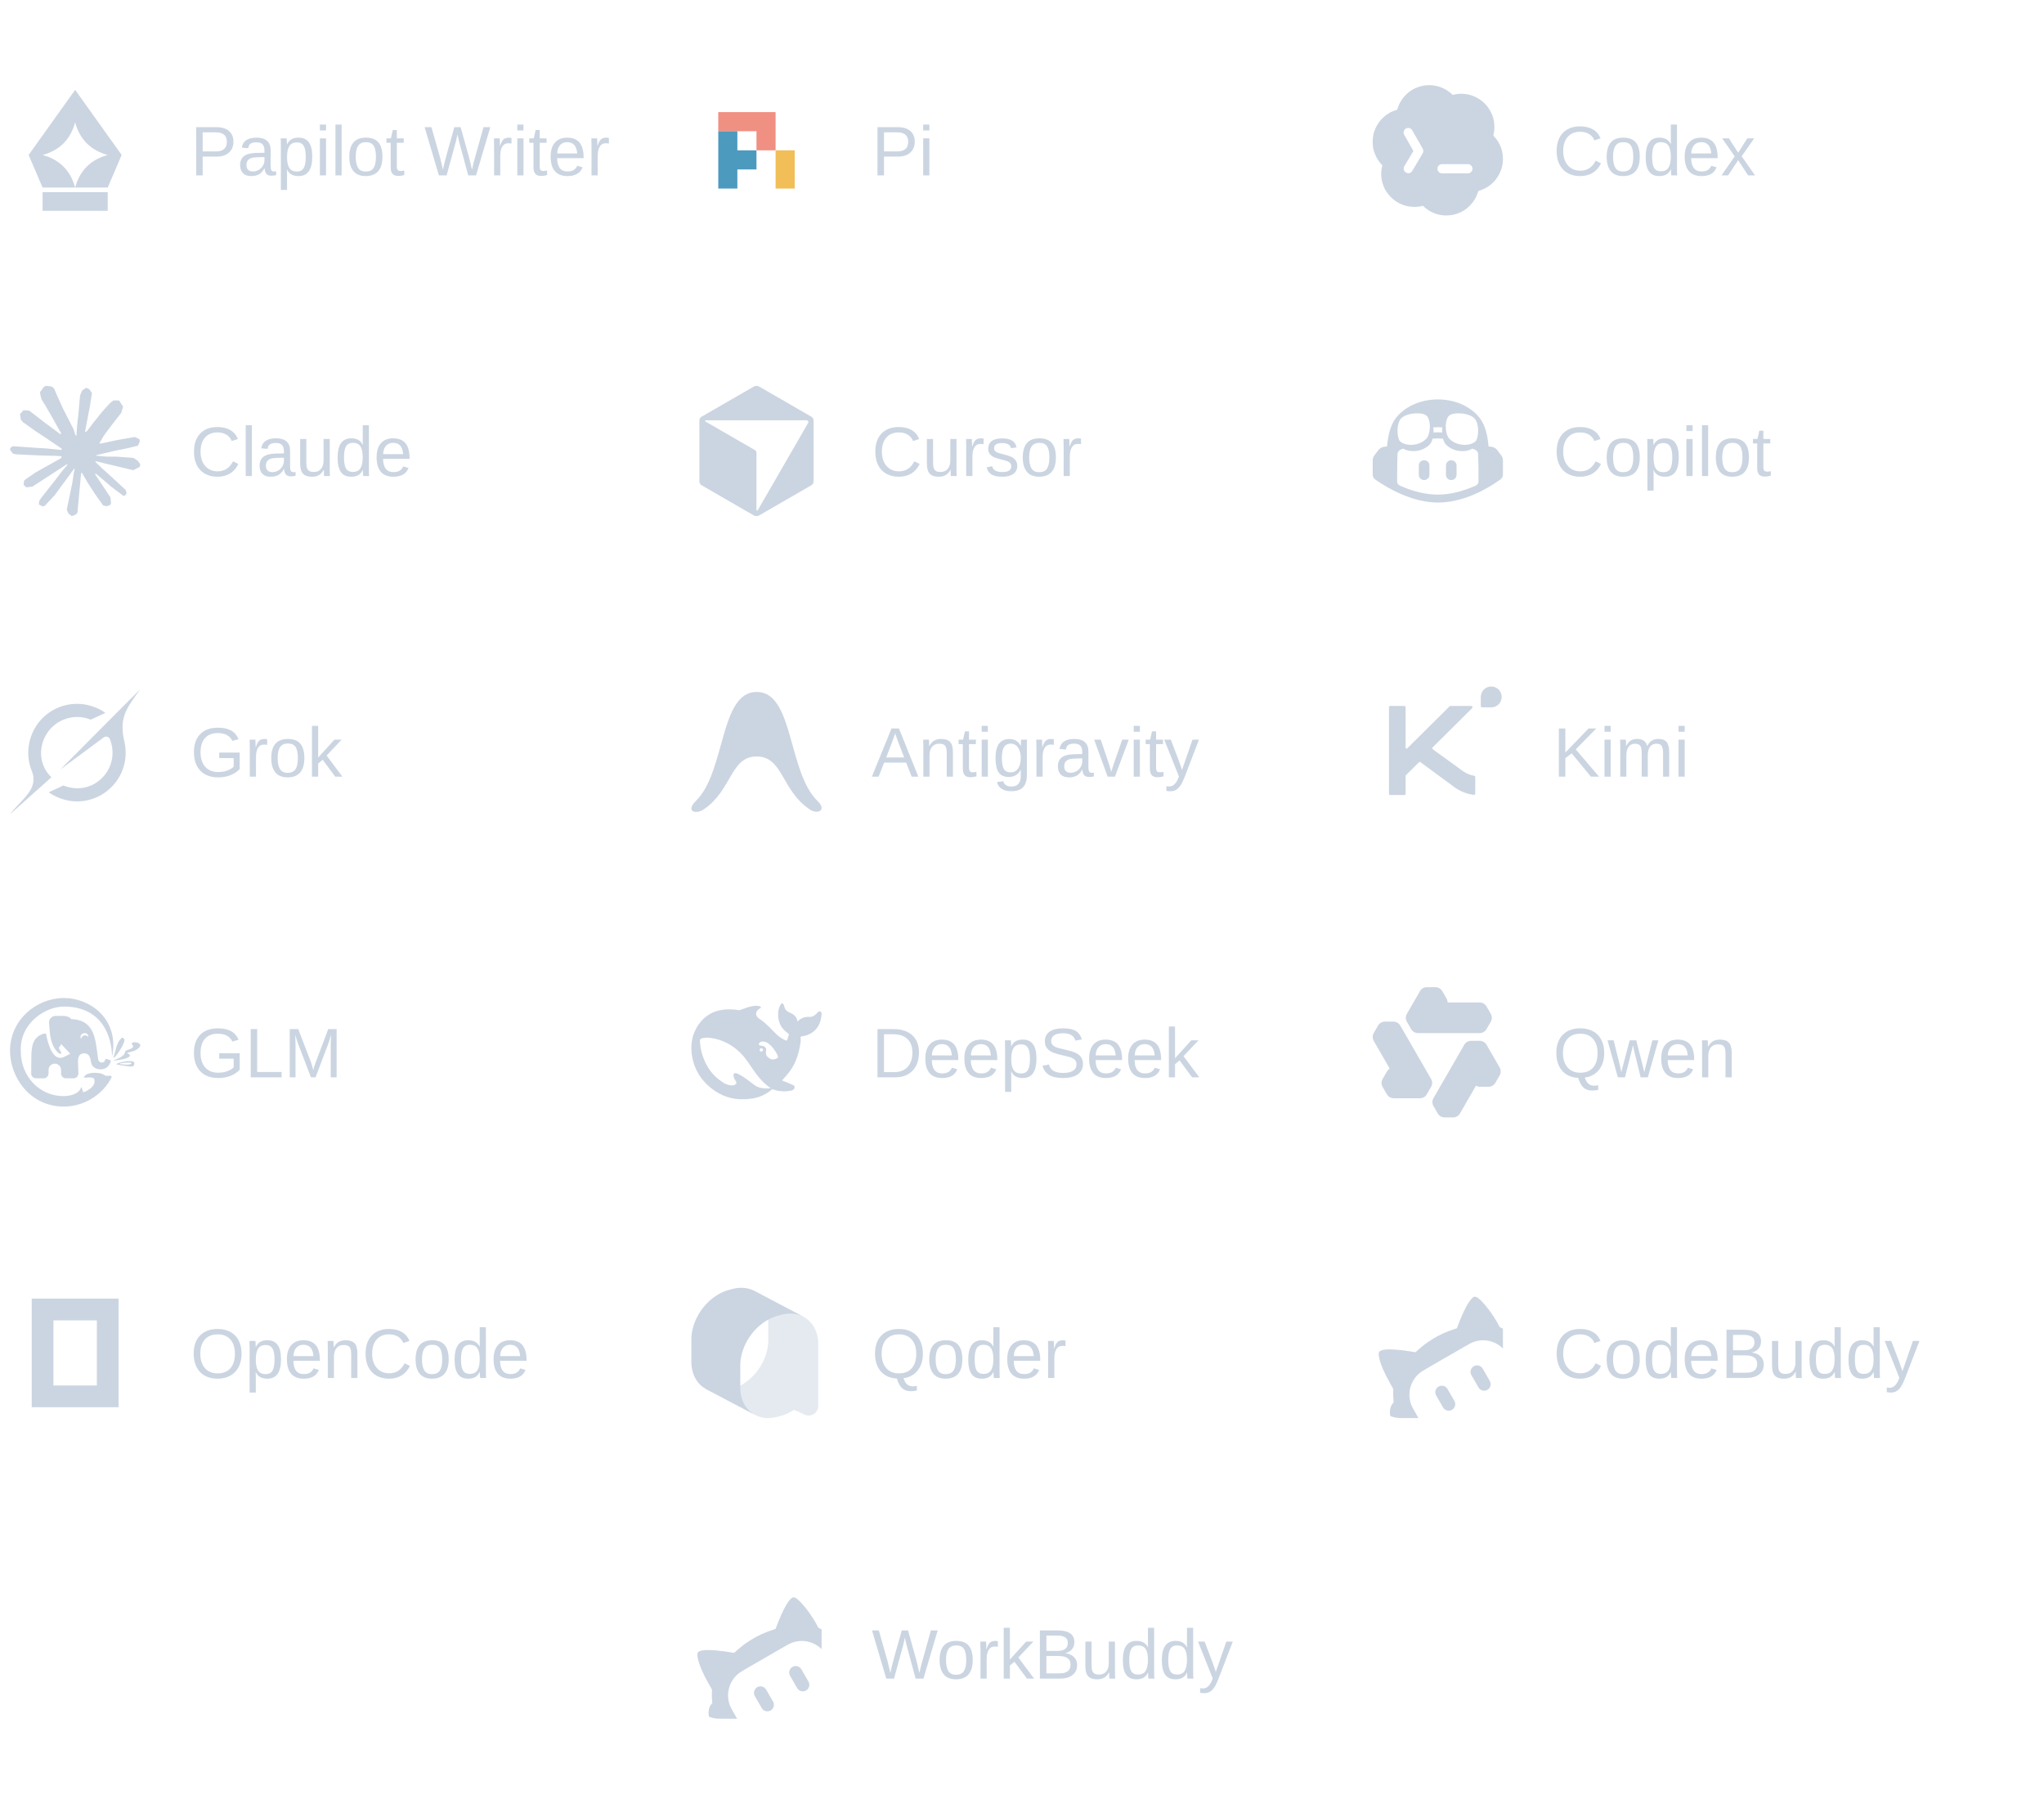
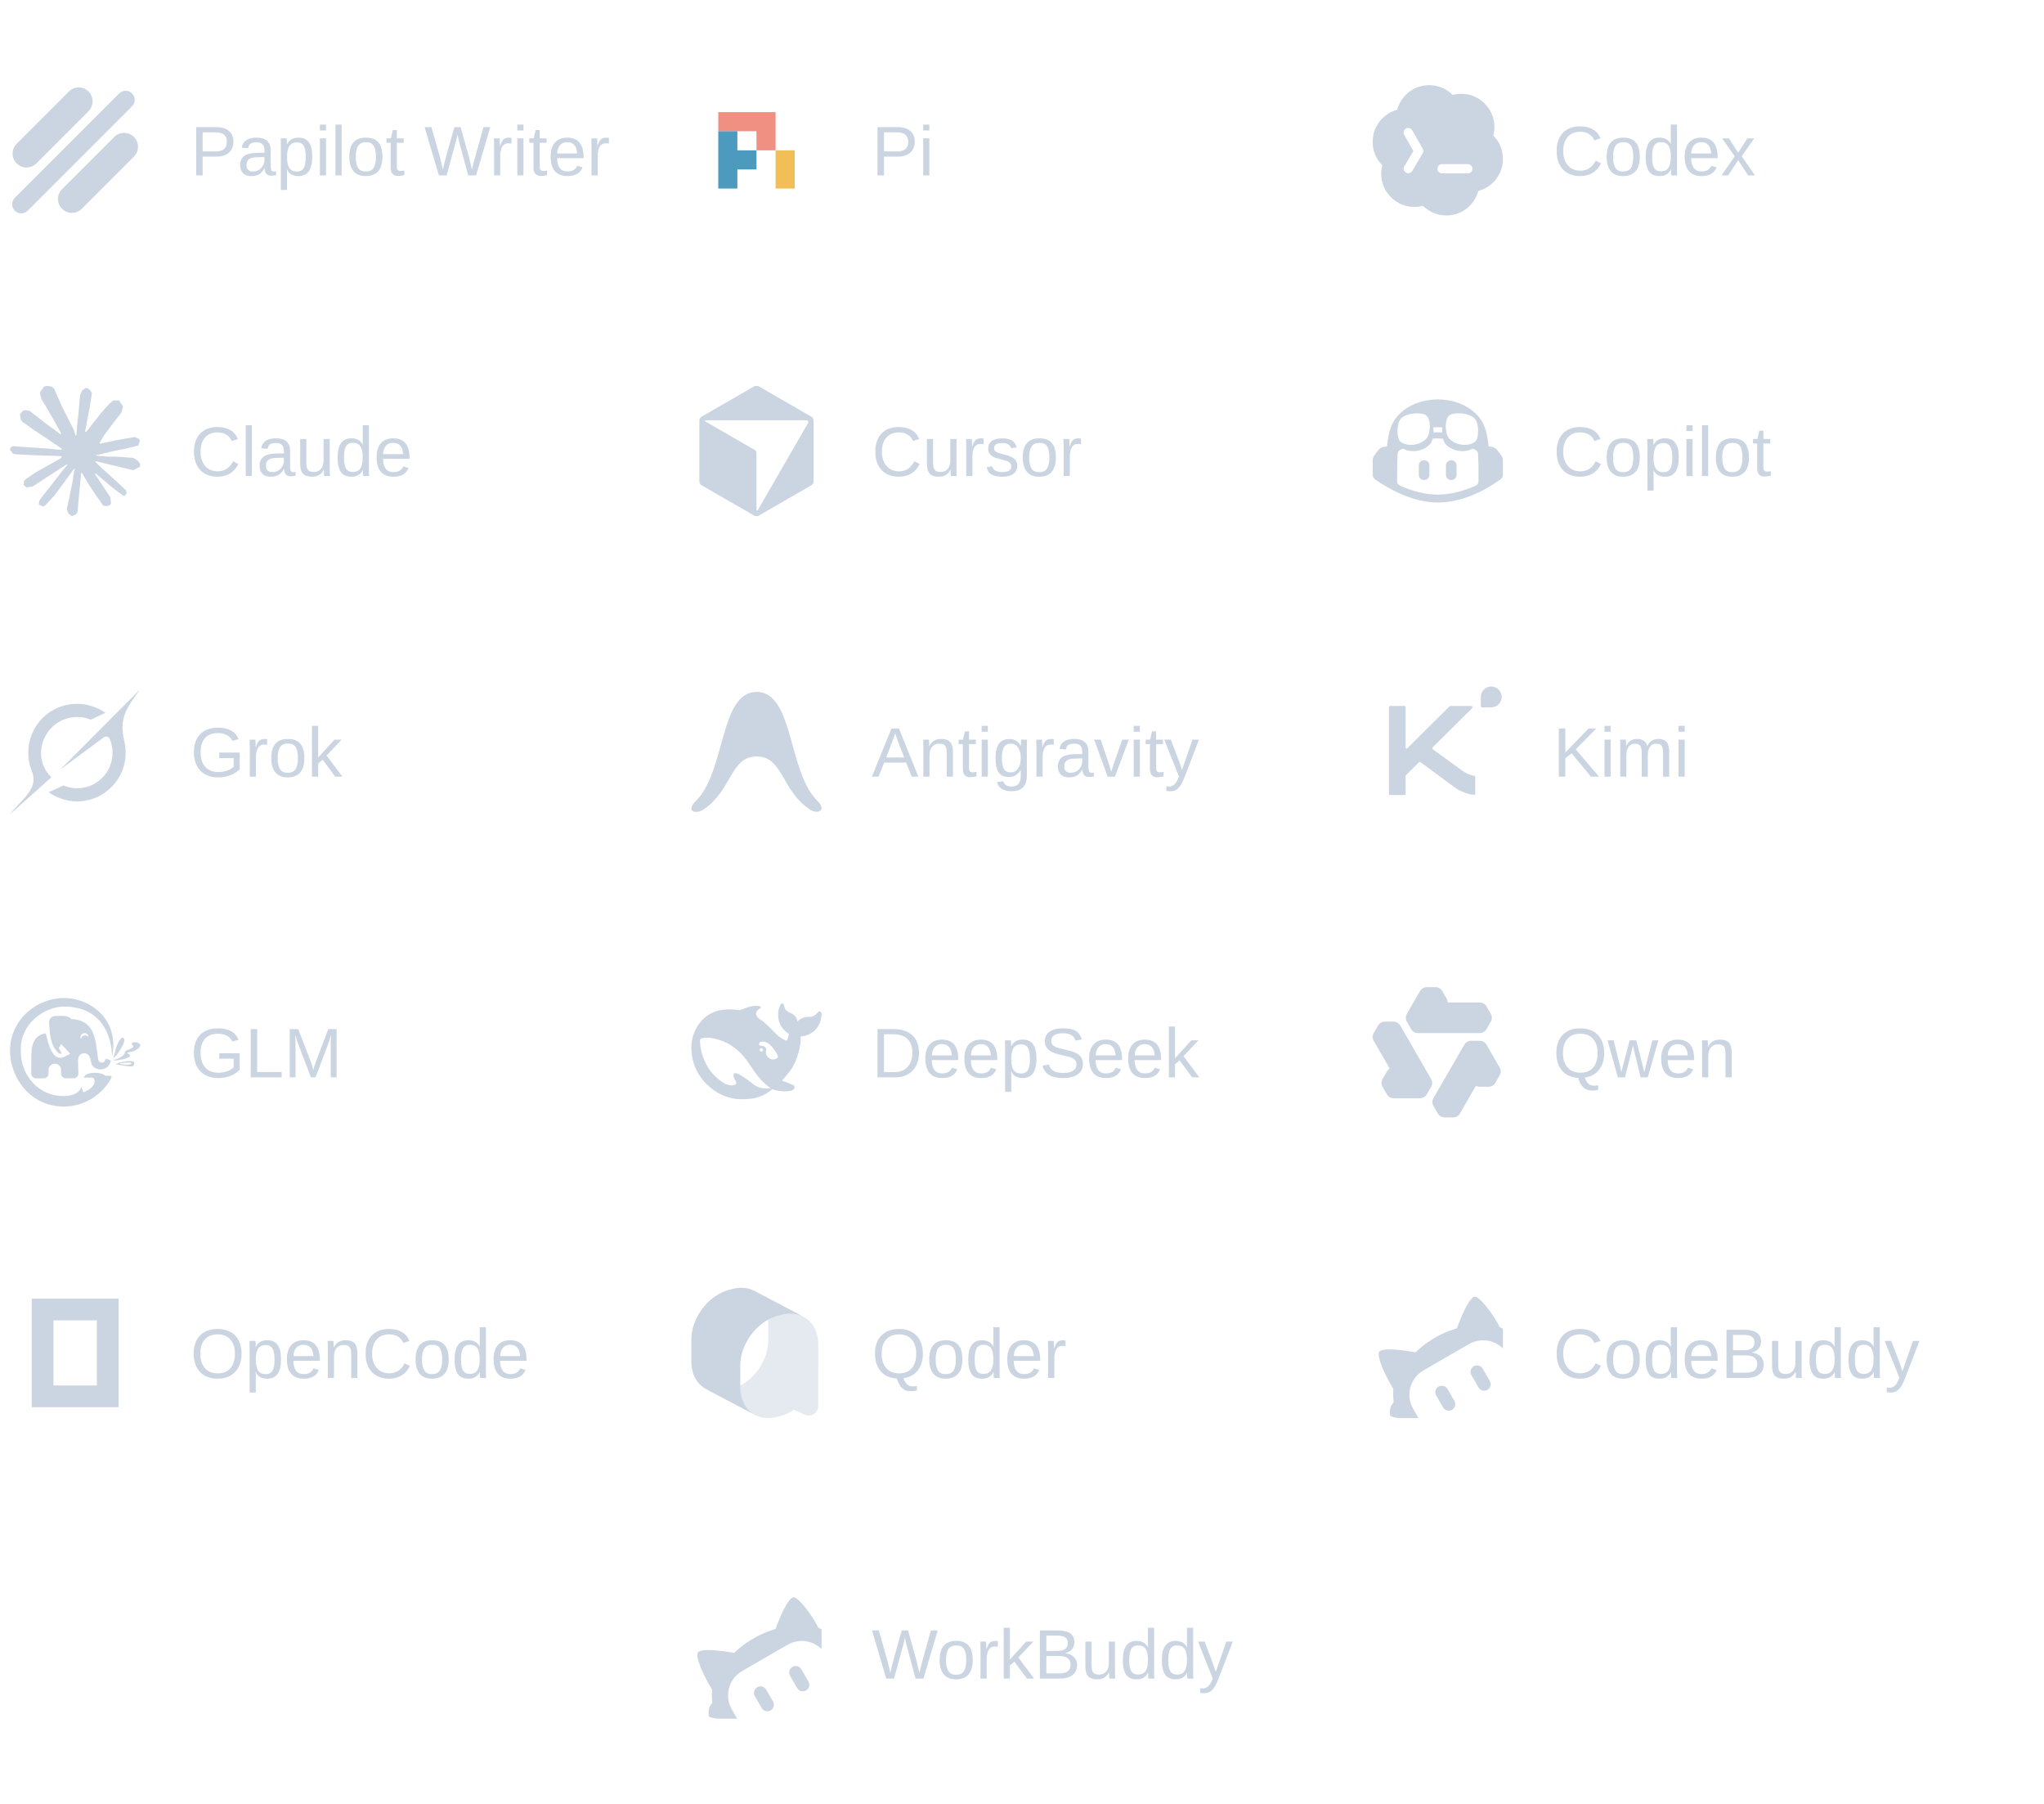
<svg xmlns="http://www.w3.org/2000/svg" width="408" height="360" viewBox="0 0 408 360" role="img" aria-labelledby="title">
  <g transform="translate(2 0)">
-     <svg x="0" y="17" width="26" height="26" viewBox="8 4 48 56" fill="#cbd5e1" color="#cbd5e1" fill-rule="evenodd">
-       <path fill-rule="evenodd" d="M32 6L52 34L46 48H18L12 34Z M32 20Q35 31 46 34Q35 37 32 48Q29 37 18 34Q29 31 32 20Z M18 50H46V58H18Z" />
+     <svg x="0" y="17" width="26" height="26" viewBox="-237 -250 487 487" fill="#cbd5e1" color="#cbd5e1" fill-rule="evenodd">
+       <g transform="rotate(-45)">
+         <rect x="-180" y="-172" width="380" height="104" rx="52" />
+         <rect x="-310" y="-34" width="620" height="68" rx="34" />
+         <rect x="-180" y="68" width="380" height="104" rx="52" />
+       </g>
    </svg>
    <text x="36" y="35" fill="#cbd5e1" font-family="-apple-system,BlinkMacSystemFont,Segoe UI,Arial,sans-serif" font-size="14" font-weight="500">Papilot Writer</text>
  </g>
  <g transform="translate(138 0)">
    <svg x="0" y="17" width="26" height="26" viewBox="0 0 800 800" fill="#cbd5e1" color="#cbd5e1" fill-rule="evenodd">
      <path fill="#F09082" d="M165.29 165.29H517.36V400H400V282.65H165.29Z" />
      <path fill="#4D9ABF" d="M165.29 282.65H282.65V400H400V517.36H282.65V634.72H165.29Z" />
      <path fill="#F1BE58" d="M517.36 400H634.72V634.72H517.36Z" />
    </svg>
    <text x="36" y="35" fill="#cbd5e1" font-family="-apple-system,BlinkMacSystemFont,Segoe UI,Arial,sans-serif" font-size="14" font-weight="500">Pi</text>
  </g>
  <g transform="translate(274 0)">
    <svg x="0" y="17" width="26" height="26" viewBox="0 0 24 24" fill="#cbd5e1" color="#cbd5e1" fill-rule="evenodd">
      <path clip-rule="evenodd" d="M8.086.457a6.105 6.105 0 013.046-.415c1.333.153 2.521.72 3.564 1.7a.117.117 0 00.107.029c1.408-.346 2.762-.224 4.061.366l.063.03.154.076c1.357.703 2.33 1.77 2.918 3.198.278.679.418 1.388.421 2.126a5.655 5.655 0 01-.18 1.631.167.167 0 00.04.155 5.982 5.982 0 011.578 2.891c.385 1.901-.01 3.615-1.183 5.14l-.182.22a6.063 6.063 0 01-2.934 1.851.162.162 0 00-.108.102c-.255.736-.511 1.364-.987 1.992-1.199 1.582-2.962 2.462-4.948 2.451-1.583-.008-2.986-.587-4.21-1.736a.145.145 0 00-.14-.032c-.518.167-1.04.191-1.604.185a5.924 5.924 0 01-2.595-.622 6.058 6.058 0 01-2.146-1.781c-.203-.269-.404-.522-.551-.821a7.74 7.74 0 01-.495-1.283 6.11 6.11 0 01-.017-3.064.166.166 0 00.008-.074.115.115 0 00-.037-.064 5.958 5.958 0 01-1.38-2.202 5.196 5.196 0 01-.333-1.589 6.915 6.915 0 01.188-2.132c.45-1.484 1.309-2.648 2.577-3.493.282-.188.55-.334.802-.438.286-.12.573-.22.861-.304a.129.129 0 00.087-.087A6.016 6.016 0 015.635 2.31C6.315 1.464 7.132.846 8.086.457zm-.804 7.85a.848.848 0 00-1.473.842l1.694 2.965-1.688 2.848a.849.849 0 001.46.864l1.94-3.272a.849.849 0 00.007-.854l-1.94-3.393zm5.446 6.24a.849.849 0 000 1.695h4.848a.849.849 0 000-1.696h-4.848z" />
    </svg>
    <text x="36" y="35" fill="#cbd5e1" font-family="-apple-system,BlinkMacSystemFont,Segoe UI,Arial,sans-serif" font-size="14" font-weight="500">Codex</text>
  </g>
  <g transform="translate(2 60)">
    <svg x="0" y="17" width="26" height="26" viewBox="0 0 24 24" fill="#cbd5e1" color="#cbd5e1" fill-rule="evenodd">
      <path d="M4.709 15.955l4.72-2.647.08-.23-.08-.128H9.2l-.79-.048-2.698-.073-2.339-.097-2.266-.122-.571-.121L0 11.784l.055-.352.48-.321.686.06 1.52.103 2.278.158 1.652.097 2.449.255h.389l.055-.157-.134-.098-.103-.097-2.358-1.596-2.552-1.688-1.336-.972-.724-.491-.364-.462-.158-1.008.656-.722.881.06.225.061.893.686 1.908 1.476 2.491 1.833.365.304.145-.103.019-.073-.164-.274-1.355-2.446-1.446-2.49-.644-1.032-.17-.619a2.97 2.97 0 01-.104-.729L6.283.134 6.696 0l.996.134.42.364.62 1.414 1.002 2.229 1.555 3.03.456.898.243.832.091.255h.158V9.01l.128-1.706.237-2.095.23-2.695.08-.76.376-.91.747-.492.584.28.48.685-.067.444-.286 1.851-.559 2.903-.364 1.942h.212l.243-.242.985-1.306 1.652-2.064.73-.82.85-.904.547-.431h1.033l.76 1.129-.34 1.166-1.064 1.347-.881 1.142-1.264 1.7-.79 1.36.073.11.188-.02 2.856-.606 1.543-.28 1.841-.315.833.388.091.395-.328.807-1.969.486-2.309.462-3.439.813-.042.03.049.061 1.549.146.662.036h1.622l3.02.225.79.522.474.638-.079.485-1.215.62-1.64-.389-3.829-.91-1.312-.329h-.182v.11l1.093 1.068 2.006 1.81 2.509 2.33.127.578-.322.455-.34-.049-2.205-1.657-.851-.747-1.926-1.62h-.128v.17l.444.649 2.345 3.521.122 1.08-.17.353-.608.213-.668-.122-1.374-1.925-1.415-2.167-1.143-1.943-.14.08-.674 7.254-.316.37-.729.28-.607-.461-.322-.747.322-1.476.389-1.924.315-1.53.286-1.9.17-.632-.012-.042-.14.018-1.434 1.967-2.18 2.945-1.726 1.845-.414.164-.717-.37.067-.662.401-.589 2.388-3.036 1.44-1.882.93-1.086-.006-.158h-.055L4.132 18.56l-1.13.146-.487-.456.061-.746.231-.243 1.908-1.312-.006.006z" />
    </svg>
    <text x="36" y="35" fill="#cbd5e1" font-family="-apple-system,BlinkMacSystemFont,Segoe UI,Arial,sans-serif" font-size="14" font-weight="500">Claude</text>
  </g>
  <g transform="translate(138 60)">
    <svg x="0" y="17" width="26" height="26" viewBox="0 0 24 24" fill="#cbd5e1" color="#cbd5e1" fill-rule="evenodd">
      <path d="M22.106 5.68L12.5.135a.998.998 0 00-.998 0L1.893 5.68a.84.84 0 00-.419.726v11.186c0 .3.16.577.42.727l9.607 5.547a.999.999 0 00.998 0l9.608-5.547a.84.84 0 00.42-.727V6.407a.84.84 0 00-.42-.726zm-.603 1.176L12.228 22.92c-.063.108-.228.064-.228-.061V12.34a.59.59 0 00-.295-.51l-9.11-5.26c-.107-.062-.063-.228.062-.228h18.55c.264 0 .428.286.296.514z" />
    </svg>
    <text x="36" y="35" fill="#cbd5e1" font-family="-apple-system,BlinkMacSystemFont,Segoe UI,Arial,sans-serif" font-size="14" font-weight="500">Cursor</text>
  </g>
  <g transform="translate(274 60)">
    <svg x="0" y="17" width="26" height="26" viewBox="0 0 24 24" fill="#cbd5e1" color="#cbd5e1" fill-rule="evenodd">
      <path d="M19.245 5.364c1.322 1.36 1.877 3.216 2.11 5.817.622 0 1.2.135 1.592.654l.73.964c.21.278.323.61.323.955v2.62c0 .339-.173.669-.453.868C20.239 19.602 16.157 21.5 12 21.5c-4.6 0-9.205-2.583-11.547-4.258-.28-.2-.452-.53-.453-.868v-2.62c0-.345.113-.679.321-.956l.73-.963c.392-.517.974-.654 1.593-.654l.029-.297c.25-2.446.81-4.213 2.082-5.52 2.461-2.54 5.71-2.851 7.146-2.864h.198c1.436.013 4.685.323 7.146 2.864zm-7.244 4.328c-.284 0-.613.016-.962.05-.123.447-.305.85-.57 1.108-1.05 1.023-2.316 1.18-2.994 1.18-.638 0-1.306-.13-1.851-.464-.516.165-1.012.403-1.044.996a65.882 65.882 0 00-.063 2.884l-.002.48c-.002.563-.005 1.126-.013 1.69.002.326.204.63.51.765 2.482 1.102 4.83 1.657 6.99 1.657 2.156 0 4.504-.555 6.985-1.657a.854.854 0 00.51-.766c.03-1.682.006-3.372-.076-5.053-.031-.596-.528-.83-1.046-.996-.546.333-1.212.464-1.85.464-.677 0-1.942-.157-2.993-1.18-.266-.258-.447-.661-.57-1.108-.32-.032-.64-.049-.96-.05zm-2.525 4.013c.539 0 .976.426.976.95v1.753c0 .525-.437.95-.976.95a.964.964 0 01-.976-.95v-1.752c0-.525.437-.951.976-.951zm5 0c.539 0 .976.426.976.95v1.753c0 .525-.437.95-.976.95a.964.964 0 01-.976-.95v-1.752c0-.525.437-.951.976-.951zM7.635 5.087c-1.05.102-1.935.438-2.385.906-.975 1.037-.765 3.668-.21 4.224.405.394 1.17.657 1.995.657h.09c.649-.013 1.785-.176 2.73-1.11.435-.41.705-1.433.675-2.47-.03-.834-.27-1.52-.63-1.813-.39-.336-1.275-.482-2.265-.394zm6.465.394c-.36.292-.6.98-.63 1.813-.03 1.037.24 2.06.675 2.47.968.957 2.136 1.104 2.776 1.11h.044c.825 0 1.59-.263 1.995-.657.555-.556.765-3.187-.21-4.224-.45-.468-1.335-.804-2.385-.906-.99-.088-1.875.058-2.265.394zM12 7.615c-.24 0-.525.015-.84.044.03.16.045.336.06.526l-.001.159a2.94 2.94 0 01-.014.25c.225-.022.425-.027.612-.028h.366c.187 0 .387.006.612.028-.015-.146-.015-.277-.015-.409.015-.19.03-.365.06-.526a9.29 9.29 0 00-.84-.044z" />
    </svg>
    <text x="36" y="35" fill="#cbd5e1" font-family="-apple-system,BlinkMacSystemFont,Segoe UI,Arial,sans-serif" font-size="14" font-weight="500">Copilot</text>
  </g>
  <g transform="translate(2 120)">
    <svg x="0" y="17" width="26" height="26" viewBox="0 0 24 24" fill="#cbd5e1" color="#cbd5e1" fill-rule="evenodd">
      <path d="M9.27 15.29l7.978-5.897c.391-.29.95-.177 1.137.272.98 2.369.542 5.215-1.41 7.169-1.951 1.954-4.667 2.382-7.149 1.406l-2.711 1.257c3.889 2.661 8.611 2.003 11.562-.953 2.341-2.344 3.066-5.539 2.388-8.42l.006.007c-.983-4.232.242-5.924 2.75-9.383.06-.082.12-.164.179-.248l-3.301 3.305v-.01L9.267 15.292M7.623 16.723c-2.792-2.67-2.31-6.801.071-9.184 1.761-1.763 4.647-2.483 7.166-1.425l2.705-1.25a7.808 7.808 0 00-1.829-1A8.975 8.975 0 005.984 5.83c-2.533 2.536-3.33 6.436-1.962 9.764 1.022 2.487-.653 4.246-2.34 6.022-.599.63-1.199 1.259-1.682 1.925l7.62-6.815" />
    </svg>
    <text x="36" y="35" fill="#cbd5e1" font-family="-apple-system,BlinkMacSystemFont,Segoe UI,Arial,sans-serif" font-size="14" font-weight="500">Grok</text>
  </g>
  <g transform="translate(138 120)">
    <svg x="0" y="17" width="26" height="26" viewBox="0 0 24 24" fill="#cbd5e1" color="#cbd5e1" fill-rule="evenodd">
      <path d="M21.751 22.607c1.34 1.005 3.35.335 1.508-1.508C17.73 15.74 18.904 1 12.037 1 5.17 1 6.342 15.74.815 21.1c-2.01 2.009.167 2.511 1.507 1.506 5.192-3.517 4.857-9.714 9.715-9.714 4.857 0 4.522 6.197 9.714 9.715z" />
    </svg>
    <text x="36" y="35" fill="#cbd5e1" font-family="-apple-system,BlinkMacSystemFont,Segoe UI,Arial,sans-serif" font-size="14" font-weight="500">Antigravity</text>
  </g>
  <g transform="translate(274 120)">
    <svg x="0" y="17" width="26" height="26" viewBox="0 0 24 24" fill="#cbd5e1" color="#cbd5e1" fill-rule="evenodd">
      <path d="M21.846 0a1.923 1.923 0 110 3.846H20.15a.226.226 0 01-.227-.226V1.923C19.923.861 20.784 0 21.846 0z" />
      <path d="M11.065 11.199l7.257-7.2c.137-.136.06-.41-.116-.41H14.3a.164.164 0 00-.117.051l-7.82 7.756c-.122.12-.302.013-.302-.179V3.82c0-.127-.083-.23-.185-.23H3.186c-.103 0-.186.103-.186.23V19.77c0 .128.083.23.186.23h2.69c.103 0 .186-.102.186-.23v-3.25c0-.069.025-.135.069-.178l2.424-2.406a.158.158 0 01.205-.023l6.484 4.772a7.677 7.677 0 003.453 1.283c.108.012.2-.095.2-.23v-3.06c0-.117-.07-.212-.164-.227a5.028 5.028 0 01-2.027-.807l-5.613-4.064c-.117-.078-.132-.279-.028-.381z" />
    </svg>
    <text x="36" y="35" fill="#cbd5e1" font-family="-apple-system,BlinkMacSystemFont,Segoe UI,Arial,sans-serif" font-size="14" font-weight="500">Kimi</text>
  </g>
  <g transform="translate(2 180)">
    <svg x="0" y="17" width="26" height="26" viewBox="0 0 24 24" fill="#cbd5e1" color="#cbd5e1" fill-rule="evenodd">
      <path d="M9.917 2c4.906 0 10.178 3.947 8.93 10.58-.014.07-.037.14-.057.21l-.003-.277c-.083-3-1.534-8.934-8.87-8.934-3.393 0-8.137 3.054-7.93 8.158-.04 4.778 3.555 8.4 7.95 8.332l.073-.001c1.2-.033 2.763-.429 3.1-1.657.063-.031.26.534.268.598.048.256.112.369.192.34.981-.348 2.286-1.222 1.952-2.38-.176-.61-1.775-.147-1.921-.347.418-.979 2.234-.926 3.153-.716.443.102.657.38 1.012.442.29.052.981-.2.96.242C17.226 19.632 13.833 22 9.918 22 3.654 22 0 16.574 0 11.737 0 5.947 4.959 2 9.917 2zM9.9 5.3c.484 0 1.125.225 1.38.585 3.669.145 4.313 2.686 4.694 5.444.255 1.838.315 2.3.182 1.387l.083.59c.068.448.554.737.982.516.144-.075.254-.231.328-.47a.2.2 0 01.258-.13l.625.22a.2.2 0 01.124.238 2.172 2.172 0 01-.51.92c-.878.917-2.757.664-3.08-.62-.14-.554-.055-.626-.345-1.242-.292-.621-1.238-.709-1.69-.295-.345.315-.407.805-.406 1.282L12.6 15.9a.9.9 0 01-.9.9h-1.4a.9.9 0 01-.9-.9v-.65a1.15 1.15 0 10-2.3 0v.65a.9.9 0 01-.9.9H4.8a.9.9 0 01-.9-.9l.035-3.239c.012-1.884.356-3.658 2.47-4.134.2-.045.252.13.29.342.025.154.043.252.053.294.701 3.058 1.75 4.299 3.144 3.722l.66-.331.254-.13c.158-.082.25-.131.276-.15.012-.01-.165-.206-.407-.464l-1.012-1.067a8.925 8.925 0 01-.199-.216c-.047-.034-.116.068-.208.306-.074.157-.251.252-.272.326-.013.058.108.298.362.72.164.288.22.508-.31.343-1.04-.8-1.518-2.273-1.684-3.725-.004-.035-.162-1.913-.162-1.913a1.2 1.2 0 011.113-1.281L9.9 5.3zm12.994 8.68c.037.697-.403.704-1.213.591l-1.783-.276c-.265-.053-.385-.099-.313-.147.47-.315 3.268-.93 3.31-.168zm-.915-.083l-.926.042c-.85.077-1.452.24.338.336l.103.003c.815.012 1.264-.359.485-.381zm1.667-3.601h.01c.79.398.067 1.03-.65 1.393-.14.07-.491.176-1.052.315-.241.04-.457.092-.333.16l.01.005c1.952.958-3.123 1.534-2.495 1.285l.38-.148c.68-.266 1.614-.682 1.666-1.337.038-.48 1.253-.442 1.493-.968.048-.106 0-.236-.144-.389-.05-.047-.094-.094-.107-.148-.073-.305.7-.431 1.222-.168zm-2.568-.474c-.135 1.198-2.479 4.192-1.949 2.863l.017-.042c.298-.717.376-2.221 1.337-3.221.25-.26.636.035.595.4zm-7.976-.253c.02-.694 1.002-.968 1.346-.347.01-1.274-1.941-.768-1.346.347z" />
    </svg>
    <text x="36" y="35" fill="#cbd5e1" font-family="-apple-system,BlinkMacSystemFont,Segoe UI,Arial,sans-serif" font-size="14" font-weight="500">GLM</text>
  </g>
  <g transform="translate(138 180)">
    <svg x="0" y="17" width="26" height="26" viewBox="0 0 24 24" fill="#cbd5e1" color="#cbd5e1" fill-rule="evenodd">
      <path d="M23.748 4.482c-.254-.124-.364.113-.512.234-.051.039-.094.09-.137.136-.372.397-.806.657-1.373.626-.829-.046-1.537.214-2.163.848-.133-.782-.575-1.248-1.247-1.548-.352-.156-.708-.311-.955-.65-.172-.241-.219-.51-.305-.774-.055-.16-.11-.323-.293-.35-.2-.031-.278.136-.356.276-.313.572-.434 1.202-.422 1.84.027 1.436.633 2.58 1.838 3.393.137.093.172.187.129.323-.082.28-.18.552-.266.833-.055.179-.137.217-.329.14a5.526 5.526 0 01-1.736-1.18c-.857-.828-1.631-1.742-2.597-2.458a11.365 11.365 0 00-.689-.471c-.985-.957.13-1.743.388-1.836.27-.098.093-.432-.779-.428-.872.004-1.67.295-2.687.684a3.055 3.055 0 01-.465.137 9.597 9.597 0 00-2.883-.102c-1.885.21-3.39 1.102-4.497 2.623C.082 8.606-.231 10.684.152 12.85c.403 2.284 1.569 4.175 3.36 5.653 1.858 1.533 3.997 2.284 6.438 2.14 1.482-.085 3.133-.284 4.994-1.86.47.234.962.327 1.78.397.63.059 1.236-.03 1.705-.128.735-.156.684-.837.419-.961-2.155-1.004-1.682-.595-2.113-.926 1.096-1.296 2.746-2.642 3.392-7.003.05-.347.007-.565 0-.845-.004-.17.035-.237.23-.256a4.173 4.173 0 001.545-.475c1.396-.763 1.96-2.015 2.093-3.517.02-.23-.004-.467-.247-.588zM11.581 18c-2.089-1.642-3.102-2.183-3.52-2.16-.392.024-.321.471-.235.763.09.288.207.486.371.739.114.167.192.416-.113.603-.673.416-1.842-.14-1.897-.167-1.361-.802-2.5-1.86-3.301-3.307-.774-1.393-1.224-2.887-1.298-4.482-.02-.386.093-.522.477-.592a4.696 4.696 0 011.529-.039c2.132.312 3.946 1.265 5.468 2.774.868.86 1.525 1.887 2.202 2.891.72 1.066 1.494 2.082 2.48 2.914.348.292.625.514.891.677-.802.09-2.14.11-3.054-.614zm1-6.44a.306.306 0 01.415-.287.302.302 0 01.2.288.306.306 0 01-.31.307.303.303 0 01-.304-.308zm3.11 1.596c-.2.081-.399.151-.59.16a1.245 1.245 0 01-.798-.254c-.274-.23-.47-.358-.552-.758a1.73 1.73 0 01.016-.588c.07-.327-.008-.537-.239-.727-.187-.156-.426-.199-.688-.199a.559.559 0 01-.254-.078c-.11-.054-.2-.19-.114-.358.028-.054.16-.186.192-.21.356-.202.767-.136 1.146.016.352.144.618.408 1.001.782.391.451.462.576.685.914.176.265.336.537.445.848.067.195-.019.354-.25.452z" />
    </svg>
    <text x="36" y="35" fill="#cbd5e1" font-family="-apple-system,BlinkMacSystemFont,Segoe UI,Arial,sans-serif" font-size="14" font-weight="500">DeepSeek</text>
  </g>
  <g transform="translate(274 180)">
    <svg x="0" y="17" width="26" height="26" viewBox="0 0 24 24" fill="#cbd5e1" color="#cbd5e1" fill-rule="evenodd">
      <path d="M19.713 2.825h-5.907c0-.251-.066-.503-.196-.728L12.819.728A1.46 1.46 0 0 0 11.559 0h-1.58c-.52 0-1 .275-1.26.728l-2.42 4.19a1.45 1.45 0 0 0 0 1.453l.791 1.37c.26.448.74.727 1.26.727h11.36c.52 0 1-.275 1.26-.728l.79-1.37a1.45 1.45 0 0 0 0-1.451l-.79-1.37a1.46 1.46 0 0 0-1.26-.728zM.195 9.905l2.951 5.115a1.46 1.46 0 0 0-.531.531l-.791 1.37a1.45 1.45 0 0 0 0 1.452l.79 1.37c.26.448.74.727 1.26.727h4.84c.52 0 1-.275 1.26-.728l.79-1.37a1.45 1.45 0 0 0 0-1.451L5.086 7.083a1.46 1.46 0 0 0-1.26-.728h-1.58c-.52 0-1 .276-1.26.728l-.79 1.37a1.45 1.45 0 0 0 0 1.452m15.888 13.367 2.951-5.115c.217.125.469.196.728.196h1.582c.52 0 1-.275 1.26-.728l.79-1.37a1.45 1.45 0 0 0 0-1.451l-2.42-4.191a1.46 1.46 0 0 0-1.259-.728h-1.582c-.52 0-1 .276-1.259.728l-5.678 9.838a1.45 1.45 0 0 0 0 1.452l.79 1.37c.26.448.74.727 1.26.727h1.582c.52 0 1-.275 1.26-.728z" />
    </svg>
    <text x="36" y="35" fill="#cbd5e1" font-family="-apple-system,BlinkMacSystemFont,Segoe UI,Arial,sans-serif" font-size="14" font-weight="500">Qwen</text>
  </g>
  <g transform="translate(2 240)">
    <svg x="0" y="17" width="26" height="26" viewBox="0 0 24 24" fill="#cbd5e1" color="#cbd5e1" fill-rule="evenodd">
      <path d="M16 6H8v12h8V6zm4 16H4V2h16v20z" />
    </svg>
    <text x="36" y="35" fill="#cbd5e1" font-family="-apple-system,BlinkMacSystemFont,Segoe UI,Arial,sans-serif" font-size="14" font-weight="500">OpenCode</text>
  </g>
  <g transform="translate(138 240)">
    <svg x="0" y="17" width="26" height="26" viewBox="0 0 24 24" fill="#cbd5e1" color="#cbd5e1" fill-rule="evenodd">
      <path d="M23.376 14.458v-4.056c0-2.304-1.003-4.154-2.748-5.075L11.612.574l-.046.086-.045.086c1.68.886 2.644 2.673 2.644 4.902v4.056a7.928 7.928 0 01-.014.454l-.005.061c-.005.081-.01.164-.018.245a4.897 4.897 0 01-.011.1l-.01.076c-.008.068-.015.135-.025.203l-.018.113-.01.058a9.99 9.99 0 01-.098.513l-.007.03a7.209 7.209 0 01-.074.294l-.024.086c-.027.099-.056.197-.087.296l-.027.085a9.592 9.592 0 01-.111.323l-.033.085-.018.046c-.032.082-.064.166-.098.248-.019.048-.04.096-.061.145l-.007.017a6 6 0 01-.084.187c-.024.056-.05.11-.077.165-.03.061-.058.122-.089.182a9.423 9.423 0 01-.176.332c-.03.056-.062.111-.094.167-.031.053-.062.108-.095.16-.033.055-.066.11-.101.164-.033.053-.065.104-.1.155-.034.055-.07.107-.111.169l-.099.144a15.193 15.193 0 01-.34.457c-.04.05-.08.102-.121.151l-.107.128-.007.008a6.987 6.987 0 01-.262.298l-.149.16-.116.12a9.562 9.562 0 01-.204.198l-.03.03-.072.069a9.05 9.05 0 01-.263.235l-.025.022-.029.026-.042.035a11.7 11.7 0 01-.22.18l-.07.055-.018.013a8.904 8.904 0 01-.194.146c-.029.02-.057.042-.086.063a7.7 7.7 0 01-.22.152l-.057.04a8.865 8.865 0 01-.293.185l-.062.037a10.424 10.424 0 01-.307.173l-.037.02-.196.103-.108.052-.012.006a6.196 6.196 0 01-.315.143c-.065.028-.13.054-.196.08l-.035.014-.086.034c-.07.026-.143.05-.215.075l-.039.014-.064.023a8.056 8.056 0 01-.323.097l-.63.173a7.285 7.285 0 01-.33.08l-.07.015c-.053.012-.104.023-.157.032l-.065.011-.085.015a2.332 2.332 0 01-.194.027l-.085.01a4.715 4.715 0 01-.16.018l-.034.003a4.861 4.861 0 01-.246.016h-.033a2.714 2.714 0 01-.155.005h-.106a3.384 3.384 0 01-.225-.007H4.86l-.15-.012-.066-.006a5.586 5.586 0 01-.187-.02l-.04-.005a5.14 5.14 0 01-.219-.035l-.054-.01a6.943 6.943 0 01-.347-.082l-.03-.008-.038-.01a5.034 5.034 0 01-.269-.086l-.063-.023a4.216 4.216 0 01-.188-.073l-.071-.031-.016-.007a4.959 4.959 0 01-.16-.074l-.026-.013a.164.164 0 00-.014-.007l-.671-.351.486.486h.016l8.995 4.742.093.048.03.014.02.01c.056.026.111.052.169.076l.016.008.073.032.195.076.022.008a.718.718 0 01.03.012l.014.004a4.693 4.693 0 00.323.1l.027.007c.073.02.147.038.22.055l.018.004.027.006.066.013.088.016c.075.014.15.026.226.038l.042.004c.064.009.128.016.193.022l.126.012.06.003.05.002.098.005c.046.002.094.002.14.003h.12c.05 0 .1-.002.161-.005h.033l.07-.004a6.17 6.17 0 00.184-.014l.033-.003a.753.753 0 00.058-.005l.108-.012.081-.01.08-.01.129-.021.082-.014.071-.012c.054-.01.107-.021.16-.033l.066-.013.059-.013c.096-.022.192-.046.287-.073l.63-.172a7.354 7.354 0 00.397-.122l.04-.015c.075-.025.149-.051.222-.078.032-.011.062-.024.093-.037l.03-.012c.067-.027.135-.054.2-.082l.128-.056.195-.09.021-.01.102-.05c.068-.034.135-.069.202-.105l.037-.02.073-.038c.08-.044.16-.092.24-.139l.026-.015a8.086 8.086 0 00.322-.2l.065-.045 1.98.902a1.748 1.748 0 002.472-1.59v-7.33l.004.004z" opacity=".5" />
      <path d="M11.617.576a3.904 3.904 0 00-.093-.047c-.016-.009-.033-.016-.05-.024a5.854 5.854 0 00-.166-.077l-.09-.04a4.094 4.094 0 00-.194-.074c-.017-.006-.035-.015-.053-.02l-.013-.005a5.18 5.18 0 00-.277-.088l-.07-.019a4.034 4.034 0 00-.219-.053c-.015-.003-.03-.008-.044-.012L10.253.1l-.057-.011a5.177 5.177 0 00-.225-.036L9.928.047a5.972 5.972 0 00-.191-.022L9.669.02a1.33 1.33 0 00-.058-.005L9.515.009a4.058 4.058 0 00-.111-.005C9.354 0 9.304 0 9.254 0h-.109c-.052 0-.106.004-.16.004L8.884.01A5.32 5.32 0 008.7.022l-.083.006h-.008c-.05.005-.1.013-.15.019l-.12.014c-.056.008-.112.018-.169.028-.037.006-.074.011-.11.018a7.054 7.054 0 00-.572.133l-.63.172c-.111.031-.22.064-.33.1-.037.011-.072.025-.108.037a12.91 12.91 0 00-.345.126c-.067.027-.133.054-.2.083l-.128.055a11.916 11.916 0 00-.318.15 7.376 7.376 0 00-.311.163c-.082.045-.16.092-.24.14a9.424 9.424 0 00-.35.218l-.016.01-.06.04a9.242 9.242 0 00-.51.37 12.54 12.54 0 00-.315.254l-.043.034-.01.007-.045.041c-.09.078-.18.158-.268.24l-.106.101c-.07.067-.139.135-.207.204l-.056.054-.063.067-.153.164-.12.133-.148.17c-.024.03-.049.057-.073.086l-.043.053a5.96 5.96 0 00-.123.155l-.118.151c-.04.053-.08.106-.118.16l-.075.101-.038.056-.107.155-.11.164a9.91 9.91 0 00-.168.265c-.012.02-.023.043-.037.063a12.43 12.43 0 00-.192.335l-.09.168c-.019.034-.04.07-.057.105-.011.022-.02.043-.032.065l-.092.188-.08.167a19.15 19.15 0 00-.083.192c-.017.038-.035.076-.05.115-.008.016-.014.034-.021.051-.035.083-.067.167-.1.253l-.051.134c-.04.11-.077.22-.113.33l-.02.057c0 .002 0 .005-.002.007l-.008.026c-.032.1-.06.2-.09.301l-.023.089c-.027.1-.052.2-.075.301l-.007.03a7.63 7.63 0 00-.057.267l-.008.048c-.015.074-.026.148-.038.223L.082 8.4c-.011.078-.02.156-.029.234-.006.051-.013.103-.017.154a6.57 6.57 0 00-.02.26c-.003.044-.007.086-.009.13-.004.128-.007.257-.007.386v4.056c0 1.478.42 2.741 1.138 3.692A4.75 4.75 0 002.73 18.67l9.015 4.753c-1.656-.874-2.728-2.685-2.73-5.051v-4.056c0-.13.004-.26.01-.39.002-.043.006-.085.01-.128.005-.088.01-.174.019-.261l.017-.155c.01-.077.018-.155.029-.234l.026-.164c.013-.074.025-.15.039-.223.02-.105.04-.21.064-.313l.008-.031c.023-.1.048-.201.075-.301l.023-.088c.028-.1.058-.202.09-.302l.008-.025.021-.063c.036-.11.073-.22.113-.33l.052-.134c.031-.085.065-.169.1-.253.022-.056.047-.111.07-.166a13.856 13.856 0 01.164-.358c.03-.063.06-.126.092-.188l.088-.172a9.22 9.22 0 01.187-.338l.096-.164c.034-.057.069-.112.104-.168l.1-.159a10.49 10.49 0 01.567-.786l.123-.155.116-.139c.05-.057.098-.115.148-.171a14.092 14.092 0 01.272-.297 9.706 9.706 0 01.432-.425c.088-.083.177-.163.268-.241l.054-.048a10.08 10.08 0 01.553-.435l.092-.068c.075-.053.15-.105.226-.156.019-.013.038-.028.06-.04a9.18 9.18 0 01.362-.227c.08-.047.16-.094.241-.139l.11-.058a7.643 7.643 0 01.521-.256l.126-.056a7.509 7.509 0 01.546-.208l.107-.037c.11-.036.22-.069.33-.1l.63-.172c.095-.026.191-.05.287-.072l.097-.02c.062-.014.125-.029.187-.04l.114-.018c.055-.01.11-.02.166-.028.04-.006.08-.01.12-.014.053-.007.105-.014.157-.019l.083-.006c.061-.005.123-.01.184-.013.034-.003.067-.003.101-.004l.16-.006h.11a3.187 3.187 0 01.261.008l.153.01.067.007c.064.006.128.013.192.022l.043.005a5.232 5.232 0 01.281.047l.141.03c.073.016.146.035.218.053l.07.019c.094.026.187.055.278.087l.067.025a4.326 4.326 0 01.449.19l.143.072L11.617.576z" />
    </svg>
    <text x="36" y="35" fill="#cbd5e1" font-family="-apple-system,BlinkMacSystemFont,Segoe UI,Arial,sans-serif" font-size="14" font-weight="500">Qoder</text>
  </g>
  <g transform="translate(274 240)">
    <svg x="0" y="17" width="26" height="26" viewBox="0 0 24 24" fill="#cbd5e1" color="#cbd5e1" fill-rule="evenodd">
      <path d="M18.777 1.647c.28-.02.536.114.972.51 1.018.926 2.437 2.828 3.318 4.452l.34.631.482.24.11.06v3.638a5.206 5.206 0 00-5.32-1.23c-.491.166-1.021.471-2.08 1.082l-6.09 3.516c-1.057.61-1.586.916-1.975 1.259a5.208 5.208 0 00-1.493 5.572c.165.49.471 1.02 1.082 2.08l.315.543h-3.26c-.685 0-1.34-.135-1.939-.377-.169-.956-.009-1.789.469-2.335.158-.18.164-.189.13-.493a11.846 11.846 0 01-.057-1.711l.02-.444-.667-1.18C2.1 15.622 1.445 14.078 1.192 12.9c-.133-.647-.125-.934.04-1.146.1-.128.427-.261.822-.334.994-.175 3.162-.017 5.575.41l.25.043.551-.487c.915-.81 1.522-1.264 2.641-1.962 1.167-.73 2.484-1.331 3.967-1.807l.476-.152.261-.688c.937-2.471 1.896-4.293 2.58-4.9.235-.21.25-.22.422-.23z" />
      <path d="M12.139 18.2a1.203 1.203 0 011.642.44l1.296 2.243a1.204 1.204 0 01-2.083 1.203l-1.296-2.243a1.203 1.203 0 01.44-1.644zM18.629 14.452a1.203 1.203 0 011.642.44l1.295 2.244a1.203 1.203 0 11-2.083 1.203l-1.295-2.243a1.203 1.203 0 01.44-1.644z" />
    </svg>
    <text x="36" y="35" fill="#cbd5e1" font-family="-apple-system,BlinkMacSystemFont,Segoe UI,Arial,sans-serif" font-size="14" font-weight="500">CodeBuddy</text>
  </g>
  <g transform="translate(138 300)">
    <svg x="0" y="17" width="26" height="26" viewBox="0 0 24 24" fill="#cbd5e1" color="#cbd5e1" fill-rule="evenodd">
      <path d="M18.777 1.647c.28-.02.536.114.972.51 1.018.926 2.437 2.828 3.318 4.452l.34.631.482.24.11.06v3.638a5.206 5.206 0 00-5.32-1.23c-.491.166-1.021.471-2.08 1.082l-6.09 3.516c-1.057.61-1.586.916-1.975 1.259a5.208 5.208 0 00-1.493 5.572c.165.49.471 1.02 1.082 2.08l.315.543h-3.26c-.685 0-1.34-.135-1.939-.377-.169-.956-.009-1.789.469-2.335.158-.18.164-.189.13-.493a11.846 11.846 0 01-.057-1.711l.02-.444-.667-1.18C2.1 15.622 1.445 14.078 1.192 12.9c-.133-.647-.125-.934.04-1.146.1-.128.427-.261.822-.334.994-.175 3.162-.017 5.575.41l.25.043.551-.487c.915-.81 1.522-1.264 2.641-1.962 1.167-.73 2.484-1.331 3.967-1.807l.476-.152.261-.688c.937-2.471 1.896-4.293 2.58-4.9.235-.21.25-.22.422-.23z" />
      <path d="M12.139 18.2a1.203 1.203 0 011.642.44l1.296 2.243a1.204 1.204 0 01-2.083 1.203l-1.296-2.243a1.203 1.203 0 01.44-1.644zM18.629 14.452a1.203 1.203 0 011.642.44l1.295 2.244a1.203 1.203 0 11-2.083 1.203l-1.295-2.243a1.203 1.203 0 01.44-1.644z" />
    </svg>
    <text x="36" y="35" fill="#cbd5e1" font-family="-apple-system,BlinkMacSystemFont,Segoe UI,Arial,sans-serif" font-size="14" font-weight="500">WorkBuddy</text>
  </g>
</svg>
